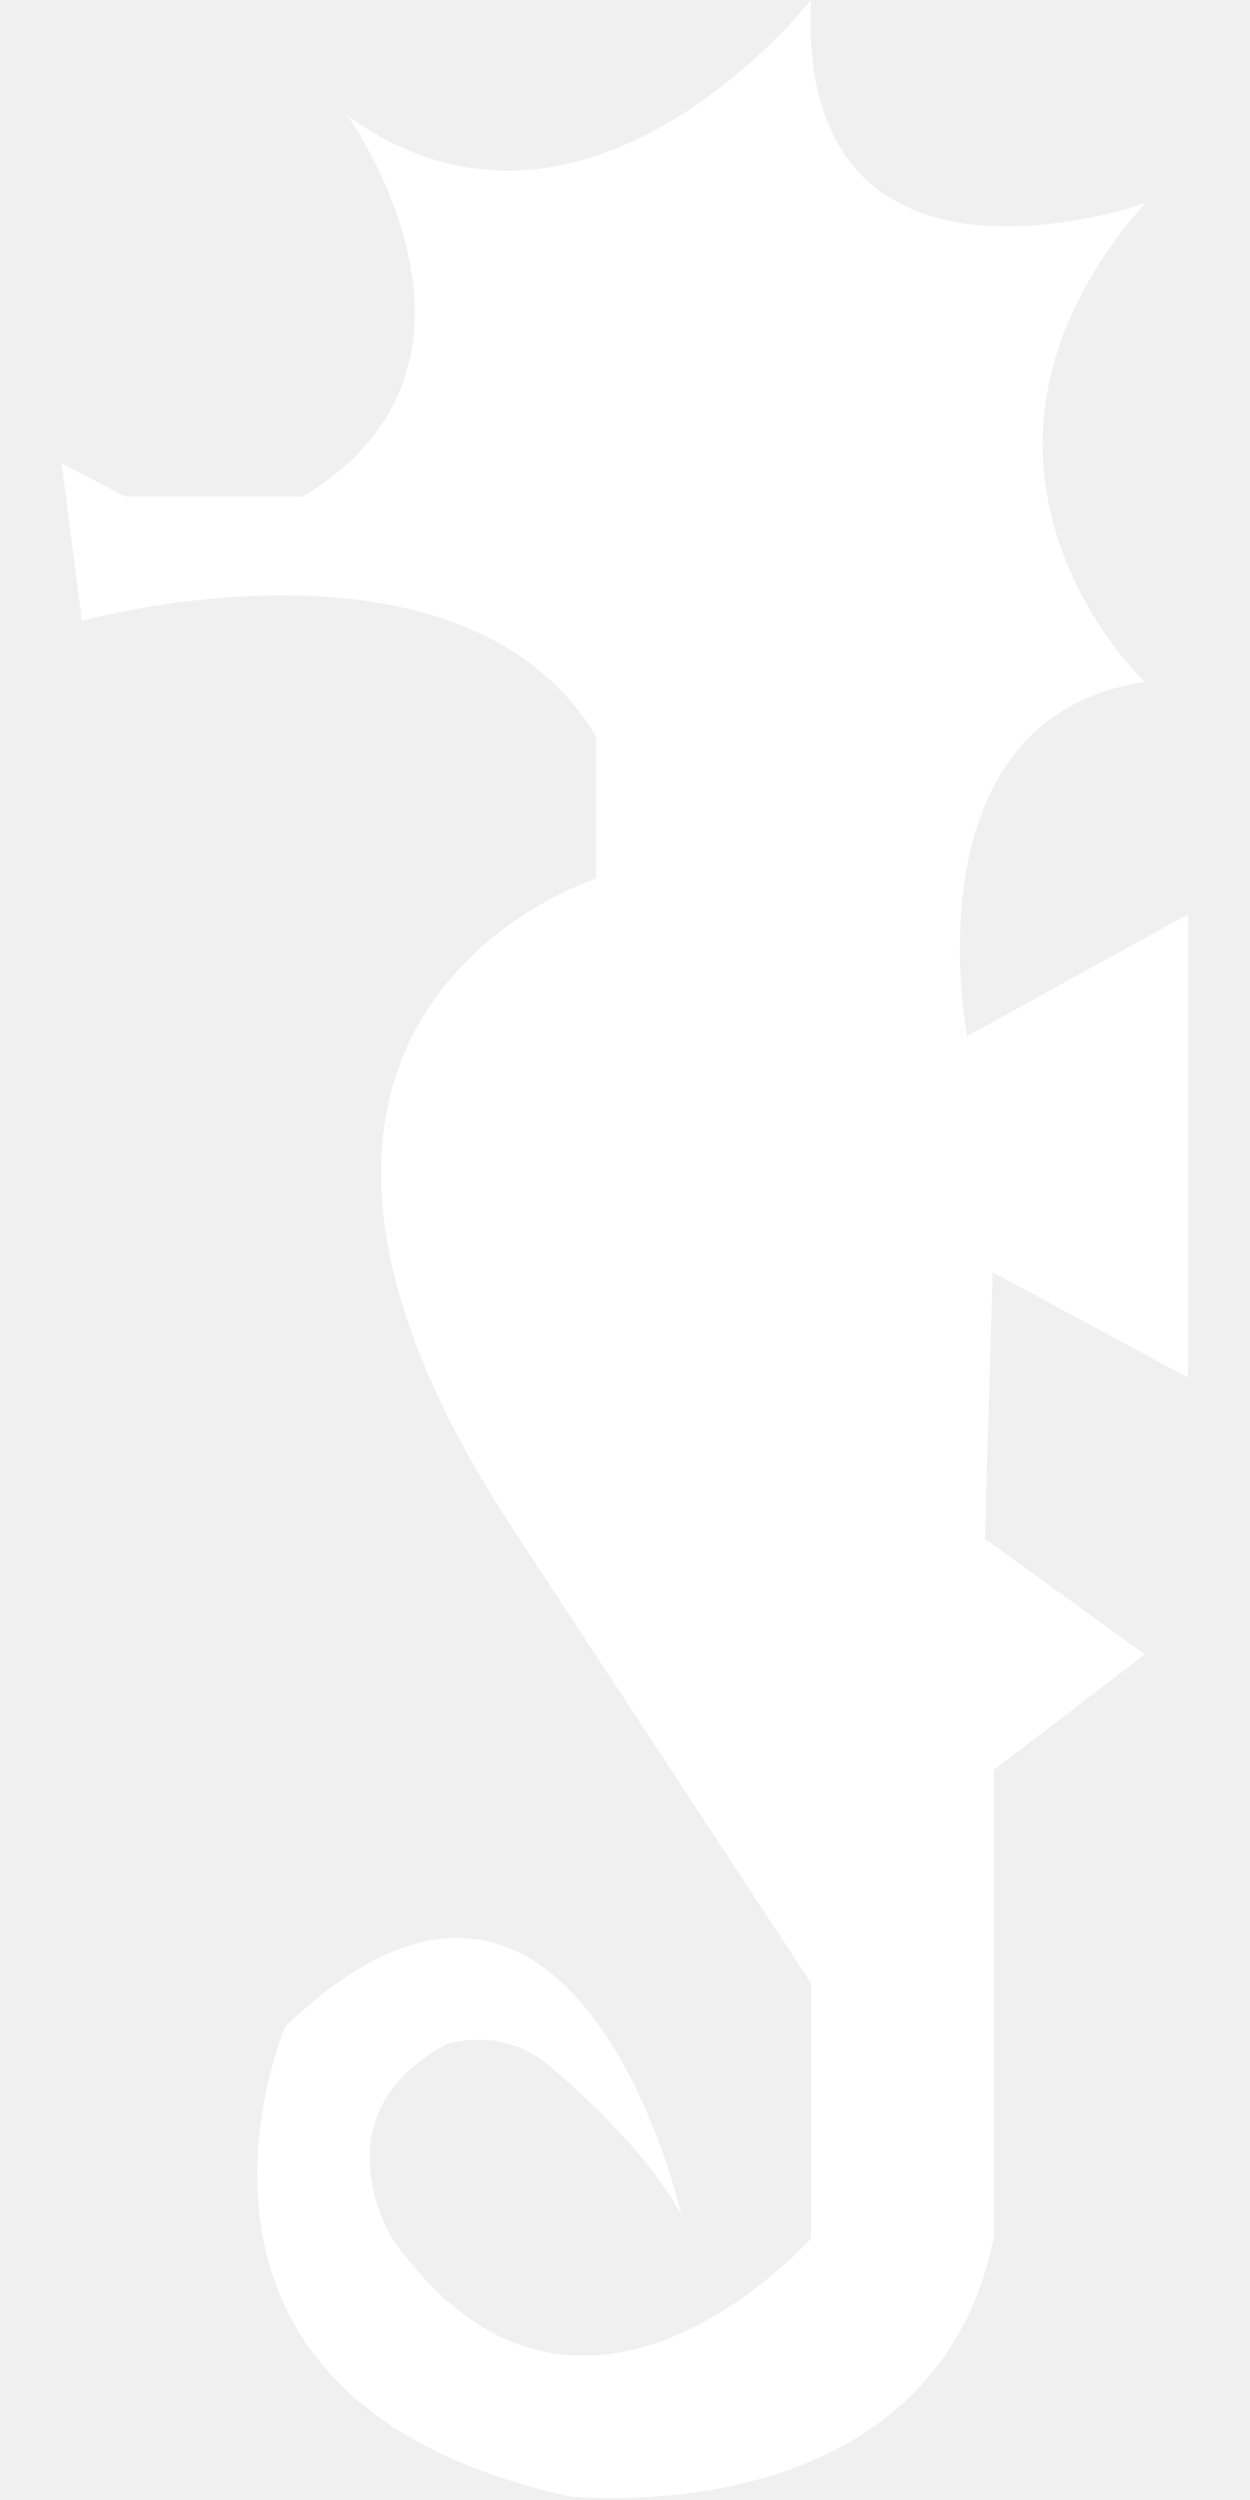
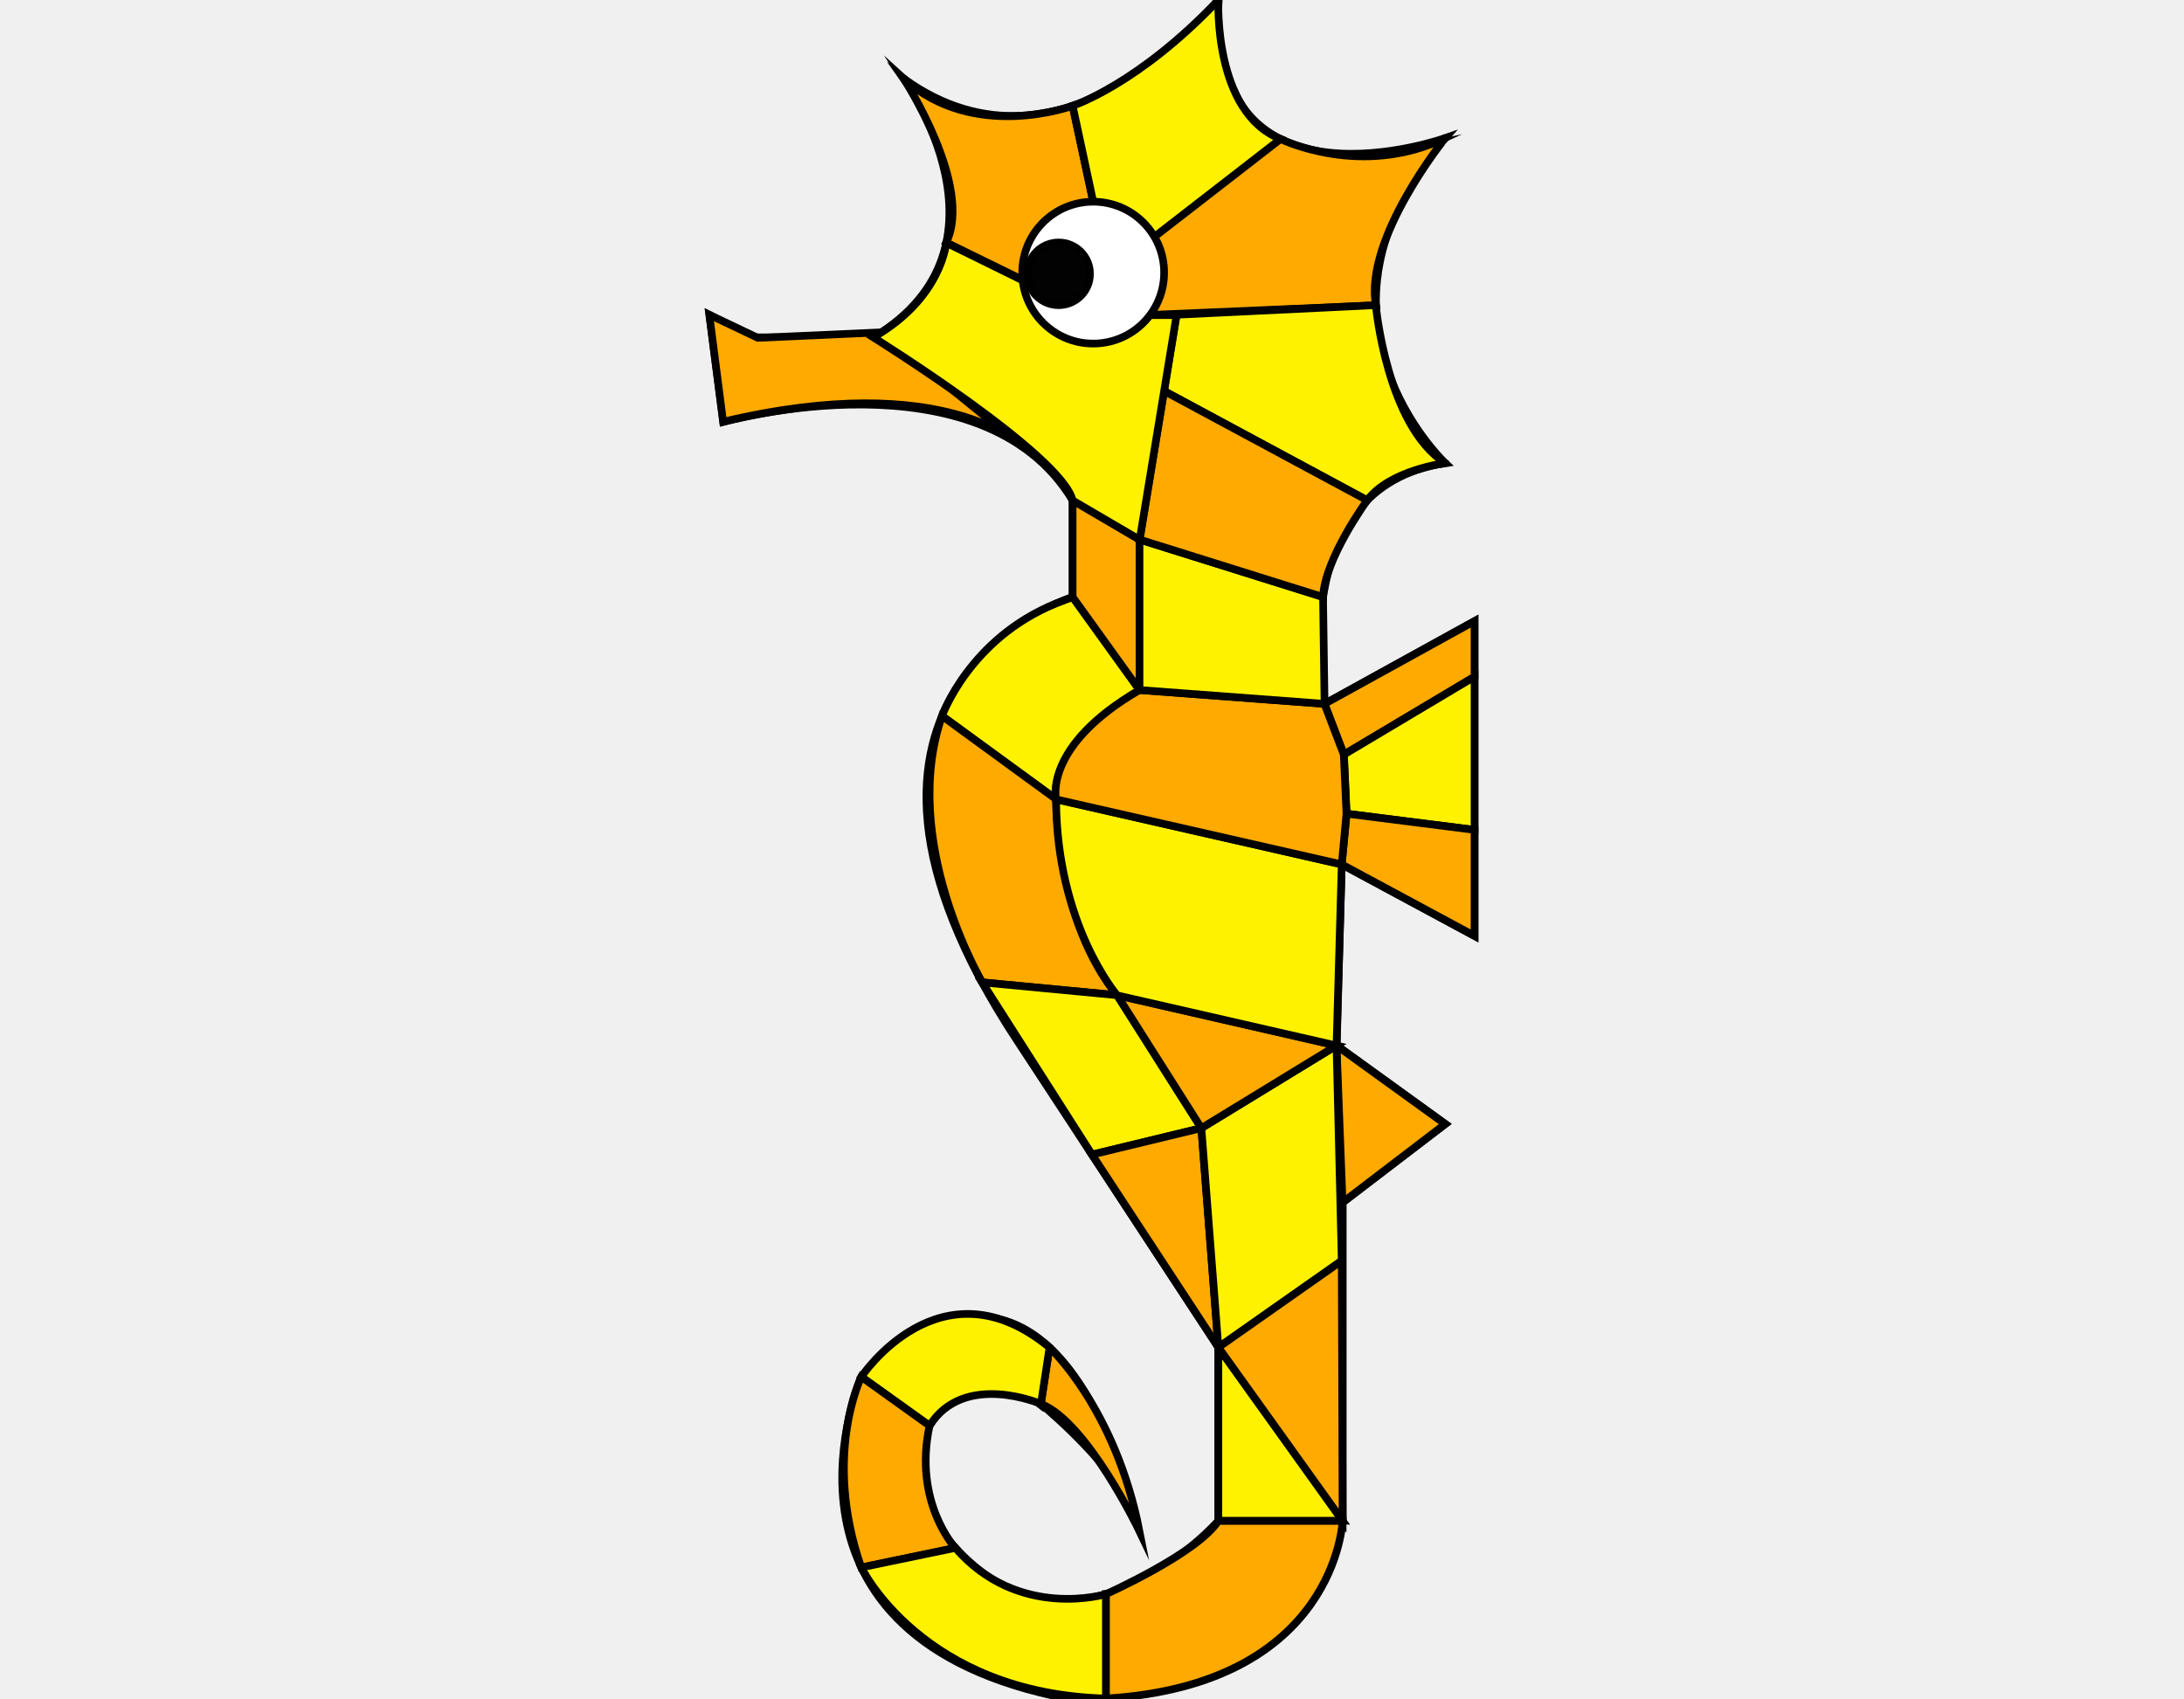
- <svg xmlns="http://www.w3.org/2000/svg" version="1.1" id="Layer_1" x="0px" y="0px" viewBox="0 0 612 1224" style="enable-background:new 0 0 612 1224;" xml:space="preserve">
+ <svg xmlns="http://www.w3.org/2000/svg" version="1.1" id="Layer_1" x="0px" y="0px" viewBox="0 0 1296 1008" style="enable-background:new 0 0 1296 1008;" xml:space="preserve">
  <style type="text/css">
- 	.st0{fill:#FFFFFF;}
+ 	.st0{fill:#F8971D;stroke:#020202;stroke-width:4.536;stroke-linecap:round;stroke-miterlimit:10;}
+ 	.st1{fill:#FFF200;stroke:#000000;stroke-width:4.536;stroke-linecap:round;stroke-miterlimit:10;}
+ 	.st2{fill:#FFAA00;stroke:#000000;stroke-width:4.536;stroke-linecap:round;stroke-miterlimit:10;}
+ 	.st3{fill:#FFFFFF;stroke:#020202;stroke-width:4.536;stroke-linecap:round;stroke-miterlimit:10;}
+ 	.st4{fill:#020202;stroke:#000000;stroke-width:4.536;stroke-linecap:round;stroke-miterlimit:10;}
</style>
-   <path class="st0" d="M486,622.9l95.7,51.6V447.6l-108.2,59.7c0,0-30.5-156,87-173.4c0,0-112.5-105.7,0-234.4  c0,0-170.9,60.9-163.5-99.5c0,0-110,141.1-226.9,56.6c0,0,87,121.2-21.8,186.5h-87l-31.1-16.2l9.9,77.1c0,0,186.5-52.2,251.8,56.6  v69.6c0,0-208.2,65.3-39.2,320.8L397.1,971v124.9c0,0-114.4,129.3-205.1,0c0,0-37.9-60.3,26.7-95.1c0,0,24.9-8.7,47.9,8.7  c0,0,47.9,38.5,67.1,75.2c0,0-51.6-228.8-194-92.6c0,0-78.3,182.1,138.6,230c0,0,177.8,20.5,208.2-126.2V866.6l74-56.6l-78.3-56.6" />
+   <path class="st0" d="M796.2,513l78.8,42.5V368.6L786,417.7c0,0-25.1-128.5,71.7-142.8c0,0-92.7-87,0-193c0,0-140.8,50.2-134.6-81.9  c0,0-90.6,116.2-186.9,46.6c0,0,71.7,99.8-17.9,153.6h-71.7L421,186.9l8.2,63.5c0,0,153.6-43,207.3,46.6v57.3  c0,0-171.5,53.8-32.3,264.2L723,799.6v102.9c0,0-94.2,106.5-168.9,0c0,0-31.2-49.7,22-78.3c0,0,20.5-7.2,39.4,7.2  c0,0,39.4,31.7,55.3,61.9c0,0-42.5-188.4-159.7-76.3c0,0-64.5,150,114.2,189.4c0,0,146.4,16.9,171.5-103.9V713.6l60.9-46.6  l-64.5-46.6L796.2,513z" />
+   <path class="st1" d="M636.5,354.3l39.8,55.2c0,0-53.4,30.5-49.6,64.8L559,424.9c0,0,16.2-45.9,67.7-66.8L636.5,354.3z" />
+   <path class="st2" d="M626.7,474.3c0,0,0,72.4,36.2,116.3l-80-7.6c0,0-49.6-83.7-23.9-158.1L626.7,474.3z" />
+   <polygon class="st1" points="662.9,590.6 712.9,669.5 648,685.2 582.8,583 " />
+   <polygon class="st2" points="712.9,669.5 723,799.6 648,685.2 " />
+   <polygon class="st2" points="676.2,409.5 676.2,320.2 636.5,296.9 636.5,354.3 " />
+   <polygon class="st2" points="786,417.7 797.5,447.8 875,401.6 875,368.6 " />
+   <polygon class="st1" points="799.1,482.9 797.5,447.8 875,401.6 875,492.5 " />
+   <polygon class="st2" points="799.1,482.9 796.2,513 875,555.4 875,503.6 875,492.5 " />
+   <polygon class="st2" points="793.1,620.5 796.7,713.6 857.6,667.1 " />
+   <path class="st2" d="M523.2,197.2l83.4,67.9c0,0-44.9-46.3-177.5-14.8l-8.2-63.5l28.8,13.7L523.2,197.2z" />
+   <path class="st2" d="M617.6,833.1l5.1-33.5c0,0,39.1,35.8,53.5,109.2C676.2,908.8,645.2,843.8,617.6,833.1z" />
+   <path class="st1" d="M551.6,846.1l-40.5-29c0,0,47-70.8,111.7-17.4l-5.1,33.5C617.6,833.1,572.1,813.6,551.6,846.1z" />
+   <path class="st2" d="M551.6,846.1l-40.5-29c0,0-23.2,46.8,0,113.2l55.8-11.6C566.9,918.6,541.8,891.8,551.6,846.1z" />
+   <path class="st1" d="M511.1,930.2c0,0,36.1,74.9,145.3,77.8v-62c0,0-52,15.9-89.5-27.4L511.1,930.2z" />
+   <path class="st2" d="M656.4,946c0,0,54.4-24.3,66.6-43.5h73.7c0,0-3.6,97.2-140.4,105.5V946z" />
+   <polygon class="st1" points="723,799.6 796.7,902.5 723,902.5 " />
+   <polygon class="st1" points="723,799.6 796.2,748.2 793.1,620.5 712.9,669.5 " />
+   <polygon class="st2" points="796.2,748.2 796.7,902.5 723,799.6 " />
+   <polygon class="st2" points="793.1,620.5 662.9,590.6 712.9,669.5 " />
+   <path class="st1" d="M626.7,474.3L796.2,513l-3.1,107.5l-130.2-29.8C662.9,590.6,626.9,548.9,626.7,474.3z" />
+   <path class="st2" d="M676.2,409.5l109.7,8.2l11.5,30.1l1.6,35.1l-2.8,30.1l-169.5-38.6C626.7,474.3,618.9,442.7,676.2,409.5z" />
+   <polygon class="st1" points="676.2,320.2 785.1,354.3 786,417.7 676.2,409.5 " />
+   <path class="st2" d="M648.7,119.7l-12.2-56.9c0,0-58.8,21.7-100.3-16.2c0,0,41.6,63.7,25.3,97.3l61.3,30L648.7,119.7z" />
+   <path class="st1" d="M648.7,119.7l-12.2-56.9c0,0,39.1-12.7,86.5-62.8c0,0-3.1,66.7,36.9,82.5l-69.1,79.3L648.7,119.7z" />
+   <path class="st2" d="M816.5,181.2l-134,5.7l-6.2-39.6l83.6-64.8c0,0,47.7,23.6,97.8-0.6C857.6,81.9,809.2,141.8,816.5,181.2z" />
+   <path class="st1" d="M811.3,296.9L690.7,232l7.4-45.2l118.3-5.7c0,0,6.5,71.4,41.2,93.7C857.6,274.9,824.8,278.8,811.3,296.9z" />
+   <path class="st2" d="M785.1,354.3l-108.9-34.1l14.5-88.2l120.6,64.9C811.3,296.9,786,331.6,785.1,354.3z" />
+   <path class="st1" d="M518.2,200.2c0,0,112.2,69.9,118.3,96.8l39.8,23.3l21.9-133.3h-49.5l-87.2-42.9  C561.5,143.9,559,176.9,518.2,200.2z" />
+   <circle class="st3" cx="648.7" cy="161.8" r="42.1" />
+   <circle class="st4" cx="628.2" cy="162.5" r="18.6" />
</svg>
